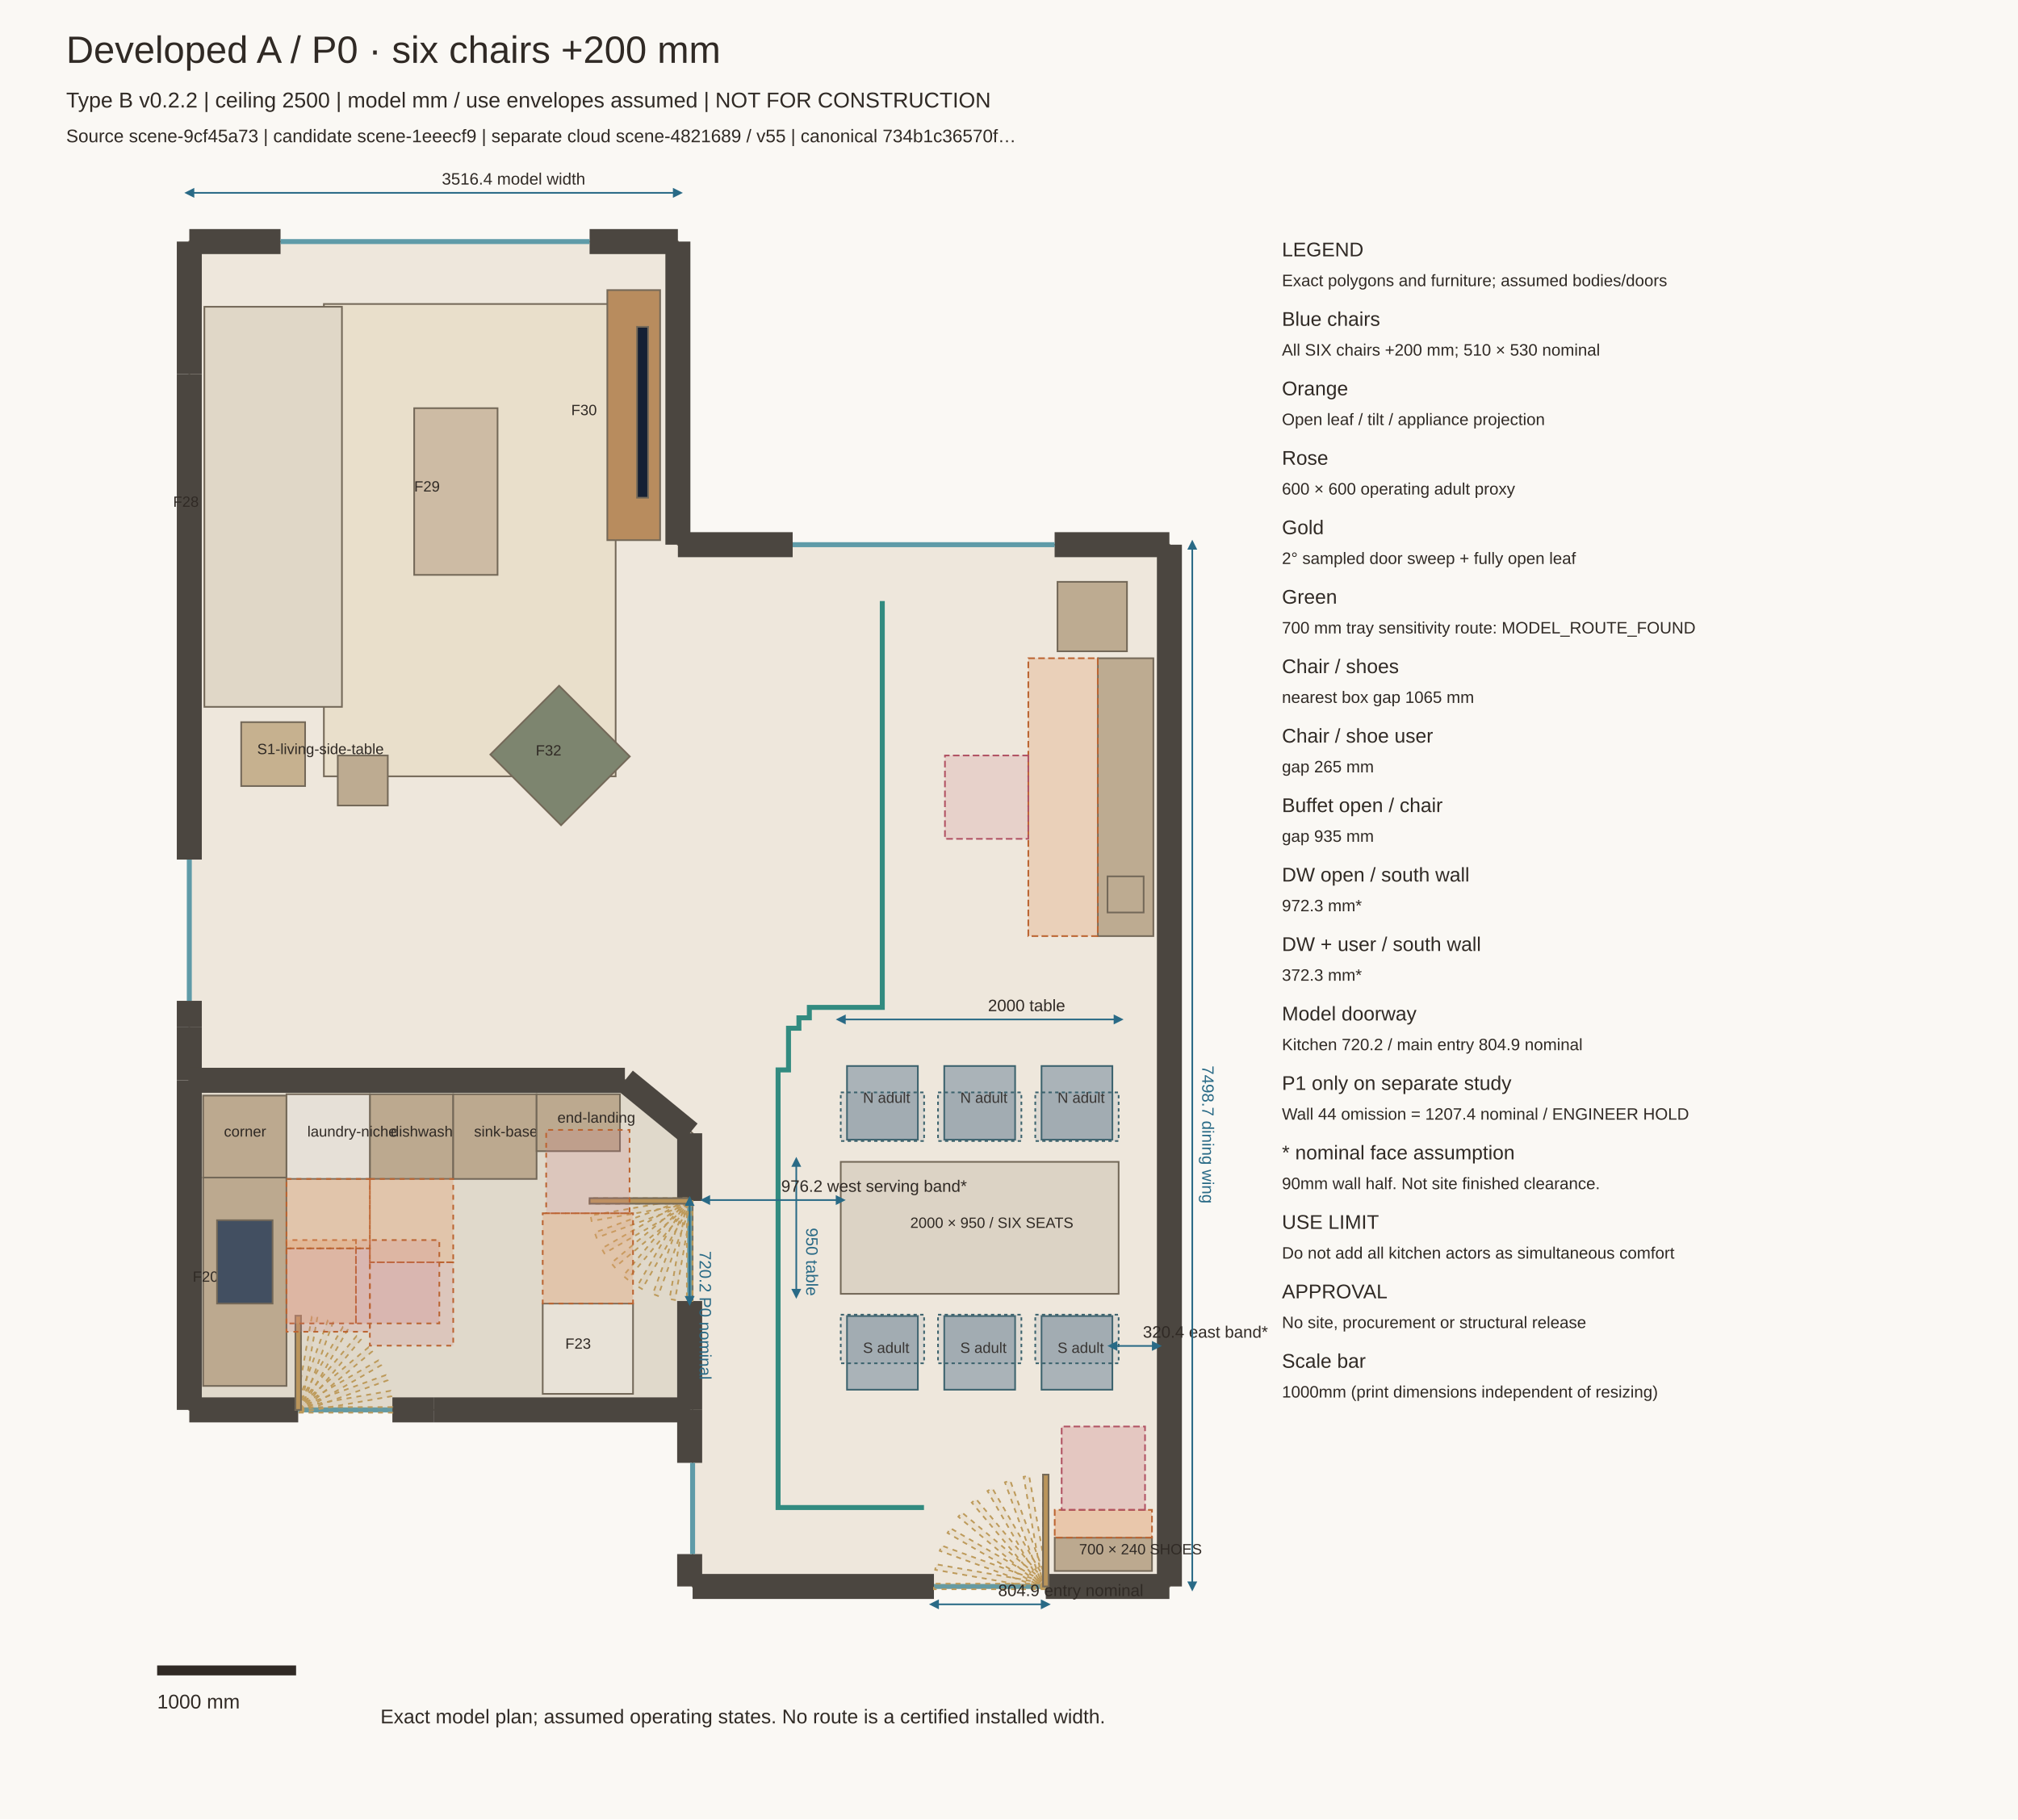
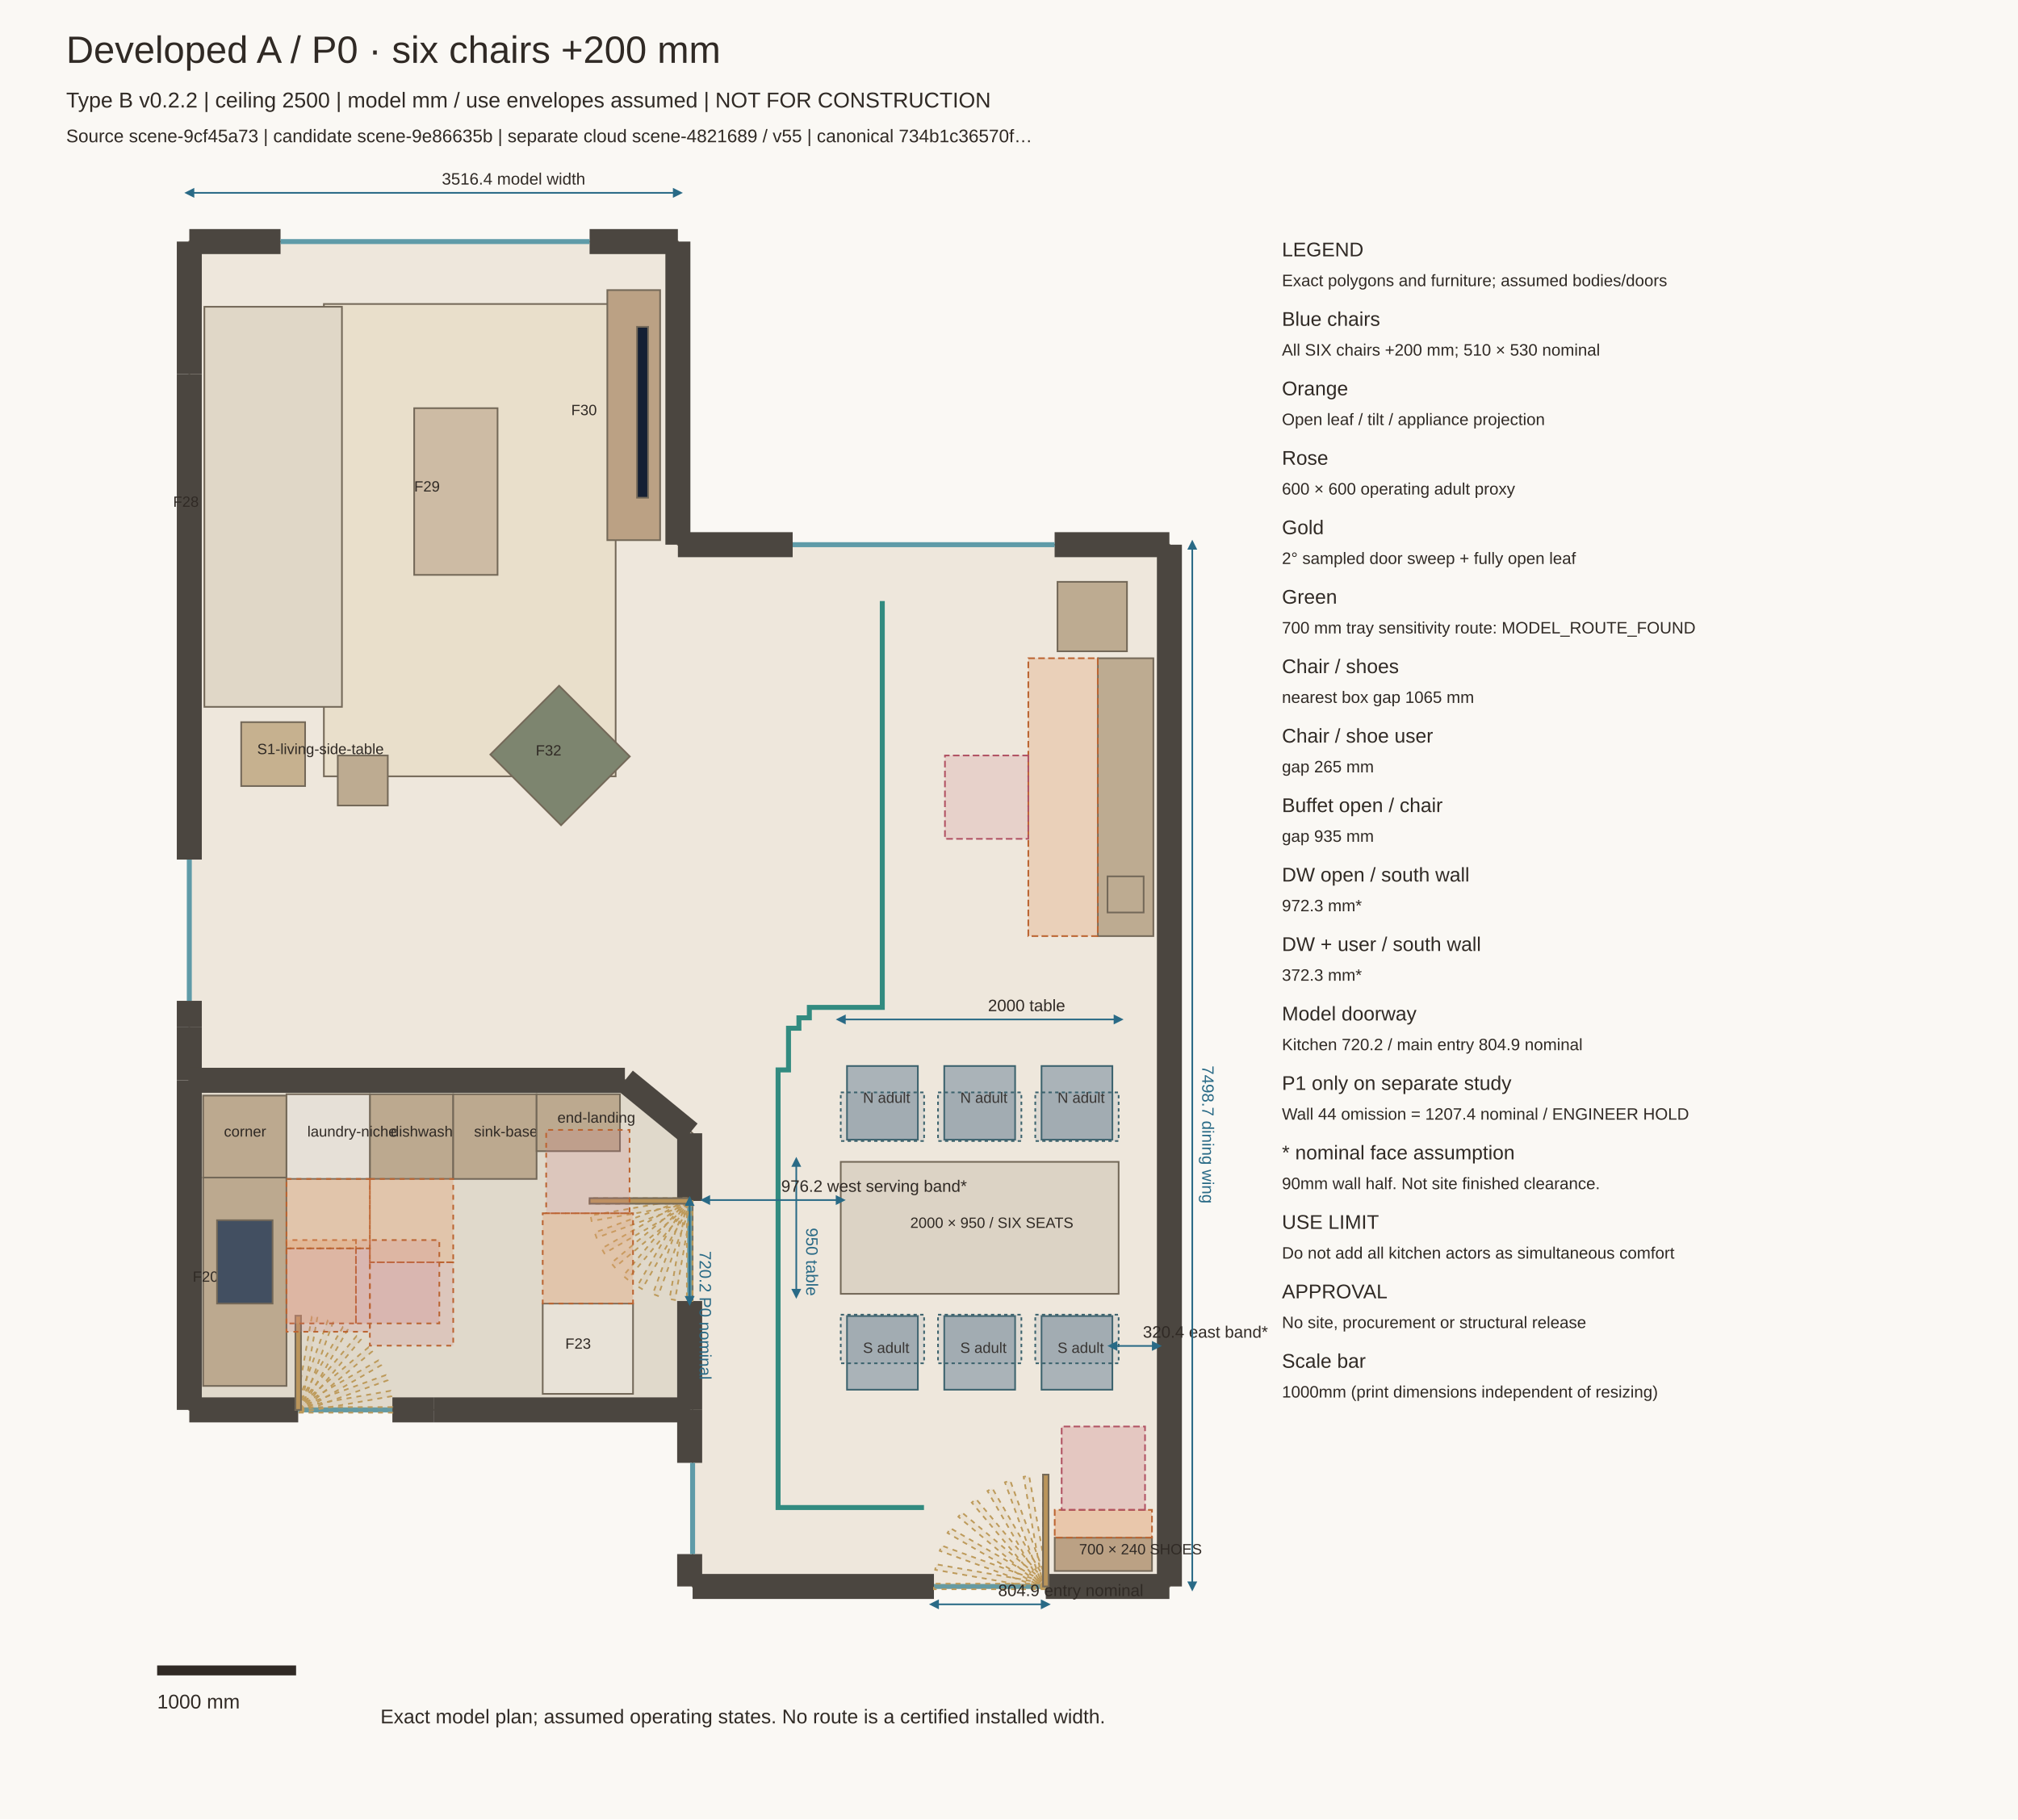
<svg xmlns="http://www.w3.org/2000/svg" width="1220" height="1100" viewBox="0 0 1220 1100">
  <defs>
    <marker id="arrow" markerWidth="6" markerHeight="6" refX="3" refY="3" orient="auto-start-reverse">
      <path d="M0 0 L6 3 L0 6Z" fill="#296a86" />
    </marker>
  </defs>
  <rect width="1220" height="1100" fill="#faf8f4" />
  <g font-family="Arial,sans-serif">
    <text x="40" y="38" font-size="23" fill="#302a25">Developed A / P0 · six chairs +200 mm</text>
    <text x="40" y="65" font-size="13" fill="#302a25">Type B v0.2.2 | ceiling 2500 | model mm / use envelopes assumed | NOT FOR CONSTRUCTION</text>
-     <text x="40" y="86" font-size="11" fill="#302a25">Source scene-9cf45a73 | candidate scene-1eeecf9 | separate cloud scene-4821689 / v55 | canonical 734b1c36570f…</text>
+     <text x="40" y="86" font-size="11" fill="#302a25">Source scene-9cf45a73 | candidate scene-9e86635b | separate cloud scene-4821689 / v55 | canonical 734b1c36570f…</text>
    <polygon points="114.45,146.06 409.82,146.06 409.82,329.34 706.98,329.34 706.98,959.23 418.72,959.23 418.72,685.21 377.79,653.18 114.45,653.18" fill="#eee7dc" stroke="#736858" stroke-width="1" />
    <polygon points="114.45,653.18 377.79,653.18 416.94,685.21 416.94,852.47 114.45,852.47" fill="#e0d9cb" stroke="#736858" stroke-width="1" />
    <path d="M114.448,146.063 L114.448,226.134" stroke="#4b4640" stroke-width="15.12" />
    <path d="M114.448,226.134 L114.448,519.729" stroke="#4b4640" stroke-width="15.12" />
    <path d="M114.448,605.138 L114.448,621.152" stroke="#4b4640" stroke-width="15.12" />
    <path d="M114.448,621.152 L114.448,653.181" stroke="#4b4640" stroke-width="15.12" />
    <path d="M114.448,653.181 L114.448,852.469" stroke="#4b4640" stroke-width="15.12" />
    <path d="M114.448,852.469 L180.285,852.469" stroke="#4b4640" stroke-width="15.12" />
    <path d="M237.224,852.469 L262.135,852.469" stroke="#4b4640" stroke-width="15.12" />
    <path d="M262.135,852.469 L416.939,852.469" stroke="#4b4640" stroke-width="15.12" />
    <path d="M114.448,653.181 L377.794,653.181" stroke="#4b4640" stroke-width="15.12" />
    <path d="M416.939,685.209 L416.939,726.134" stroke="#4b4640" stroke-width="15.12" />
    <path d="M416.939,786.633 L416.939,852.469" stroke="#4b4640" stroke-width="15.12" />
    <path d="M416.939,852.469 L416.939,884.498" stroke="#4b4640" stroke-width="15.12" />
    <path d="M416.939,939.658 L416.939,959.231" stroke="#4b4640" stroke-width="15.12" />
    <path d="M418.719,959.231 L564.626,959.231" stroke="#4b4640" stroke-width="15.12" />
    <path d="M632.242,959.231 L706.975,959.231" stroke="#4b4640" stroke-width="15.12" />
    <path d="M706.975,329.337 L706.975,959.231" stroke="#4b4640" stroke-width="15.12" />
    <path d="M409.822,329.337 L479.217,329.337" stroke="#4b4640" stroke-width="15.12" />
    <path d="M637.58,329.337 L706.975,329.337" stroke="#4b4640" stroke-width="15.12" />
    <path d="M409.822,146.063 L409.822,329.337" stroke="#4b4640" stroke-width="15.12" />
    <path d="M114.448,146.063 L169.609,146.063" stroke="#4b4640" stroke-width="15.12" />
    <path d="M356.441,146.063 L409.822,146.063" stroke="#4b4640" stroke-width="15.12" />
    <path d="M377.794,653.181 L416.939,685.209" stroke="#4b4640" stroke-width="15.12" />
    <path d="M114.448,519.729 L114.448,605.138" stroke="#5f9ba8" stroke-width="3" />
    <path d="M416.939,726.134 L416.939,786.633" stroke="#5f9ba8" stroke-width="3" />
    <path d="M180.285,852.469 L237.224,852.469" stroke="#5f9ba8" stroke-width="3" />
    <path d="M418.719,884.498 L418.719,939.658" stroke="#5f9ba8" stroke-width="3" />
    <path d="M564.626,959.231 L632.242,959.231" stroke="#5f9ba8" stroke-width="3" />
    <path d="M169.609,146.063 L356.441,146.063" stroke="#5f9ba8" stroke-width="3" />
    <path d="M479.217,329.337 L637.58,329.337" stroke="#5f9ba8" stroke-width="3" />
    <polygon points="632.24,960.91 564.63,960.91 564.63,957.55 632.24,957.55" fill="#bd9a5a" fill-opacity="0.071" stroke="#bd9a5a" stroke-width="1" stroke-dasharray="3 3" />
    <polygon points="631.95,960.89 565.36,949.14 565.95,945.83 632.53,957.58" fill="#bd9a5a" fill-opacity="0.071" stroke="#bd9a5a" stroke-width="1" stroke-dasharray="3 3" />
    <polygon points="631.67,960.81 568.13,937.68 569.28,934.53 632.82,957.65" fill="#bd9a5a" fill-opacity="0.071" stroke="#bd9a5a" stroke-width="1" stroke-dasharray="3 3" />
    <polygon points="631.40,960.69 572.85,926.88 574.53,923.97 633.08,957.78" fill="#bd9a5a" fill-opacity="0.071" stroke="#bd9a5a" stroke-width="1" stroke-dasharray="3 3" />
    <polygon points="631.16,960.52 579.37,917.06 581.53,914.48 633.32,957.94" fill="#bd9a5a" fill-opacity="0.071" stroke="#bd9a5a" stroke-width="1" stroke-dasharray="3 3" />
    <polygon points="630.96,960.31 587.49,908.51 590.07,906.35 633.53,958.15" fill="#bd9a5a" fill-opacity="0.071" stroke="#bd9a5a" stroke-width="1" stroke-dasharray="3 3" />
    <polygon points="630.79,960.07 596.98,901.51 599.89,899.83 633.70,958.39" fill="#bd9a5a" fill-opacity="0.071" stroke="#bd9a5a" stroke-width="1" stroke-dasharray="3 3" />
    <polygon points="630.66,959.81 607.54,896.27 610.69,895.12 633.82,958.66" fill="#bd9a5a" fill-opacity="0.071" stroke="#bd9a5a" stroke-width="1" stroke-dasharray="3 3" />
    <polygon points="630.59,959.52 618.85,892.93 622.16,892.35 633.90,958.94" fill="#bd9a5a" fill-opacity="0.071" stroke="#bd9a5a" stroke-width="1" stroke-dasharray="3 3" />
    <polygon points="630.56,959.23 630.56,891.61 633.92,891.61 633.92,959.23" fill="#bd9a5a" fill-opacity="0.071" stroke="#bd9a5a" stroke-width="1" stroke-dasharray="3 3" />
    <polygon points="630.56,959.23 630.56,891.61 633.92,891.61 633.92,959.23" fill="#ba955b" stroke="#736858" stroke-width="1" />
    <polygon points="418.62,726.13 418.62,786.63 415.26,786.63 415.26,726.13" fill="#bd9a5a" fill-opacity="0.071" stroke="#bd9a5a" stroke-width="1" stroke-dasharray="3 3" />
    <polygon points="418.59,726.43 408.09,786.01 404.78,785.42 415.29,725.84" fill="#bd9a5a" fill-opacity="0.071" stroke="#bd9a5a" stroke-width="1" stroke-dasharray="3 3" />
    <polygon points="418.52,726.71 397.83,783.56 394.67,782.41 415.36,725.56" fill="#bd9a5a" fill-opacity="0.071" stroke="#bd9a5a" stroke-width="1" stroke-dasharray="3 3" />
    <polygon points="418.39,726.97 388.15,779.37 385.24,777.69 415.48,725.29" fill="#bd9a5a" fill-opacity="0.071" stroke="#bd9a5a" stroke-width="1" stroke-dasharray="3 3" />
    <polygon points="418.23,727.21 379.34,773.56 376.77,771.40 415.65,725.05" fill="#bd9a5a" fill-opacity="0.071" stroke="#bd9a5a" stroke-width="1" stroke-dasharray="3 3" />
    <polygon points="418.02,727.42 371.68,766.31 369.52,763.74 415.86,724.85" fill="#bd9a5a" fill-opacity="0.071" stroke="#bd9a5a" stroke-width="1" stroke-dasharray="3 3" />
    <polygon points="417.78,727.59 365.39,757.84 363.71,754.93 416.10,724.68" fill="#bd9a5a" fill-opacity="0.071" stroke="#bd9a5a" stroke-width="1" stroke-dasharray="3 3" />
    <polygon points="417.51,727.71 360.66,748.40 359.52,745.25 416.36,724.56" fill="#bd9a5a" fill-opacity="0.071" stroke="#bd9a5a" stroke-width="1" stroke-dasharray="3 3" />
    <polygon points="417.23,727.79 357.65,738.29 357.07,734.99 416.65,724.48" fill="#bd9a5a" fill-opacity="0.071" stroke="#bd9a5a" stroke-width="1" stroke-dasharray="3 3" />
    <polygon points="416.94,727.81 356.44,727.81 356.44,724.45 416.94,724.45" fill="#bd9a5a" fill-opacity="0.071" stroke="#bd9a5a" stroke-width="1" stroke-dasharray="3 3" />
    <polygon points="416.94,727.81 356.44,727.81 356.44,724.45 416.94,724.45" fill="#ba955b" stroke="#736858" stroke-width="1" />
    <polygon points="180.28,850.79 237.22,850.79 237.22,854.15 180.28,854.15" fill="#bd9a5a" fill-opacity="0.071" stroke="#bd9a5a" stroke-width="1" stroke-dasharray="3 3" />
    <polygon points="179.99,850.81 236.07,840.93 236.65,844.24 180.58,854.12" fill="#bd9a5a" fill-opacity="0.071" stroke="#bd9a5a" stroke-width="1" stroke-dasharray="3 3" />
    <polygon points="179.71,850.89 233.22,831.42 234.36,834.57 180.86,854.05" fill="#bd9a5a" fill-opacity="0.071" stroke="#bd9a5a" stroke-width="1" stroke-dasharray="3 3" />
    <polygon points="179.44,851.01 228.76,822.54 230.44,825.45 181.12,853.92" fill="#bd9a5a" fill-opacity="0.071" stroke="#bd9a5a" stroke-width="1" stroke-dasharray="3 3" />
    <polygon points="179.20,851.18 222.82,814.58 224.98,817.16 181.36,853.76" fill="#bd9a5a" fill-opacity="0.071" stroke="#bd9a5a" stroke-width="1" stroke-dasharray="3 3" />
    <polygon points="179.00,851.39 215.60,807.77 218.17,809.93 181.57,853.55" fill="#bd9a5a" fill-opacity="0.071" stroke="#bd9a5a" stroke-width="1" stroke-dasharray="3 3" />
    <polygon points="178.83,851.63 207.30,802.32 210.21,804.00 181.74,853.31" fill="#bd9a5a" fill-opacity="0.071" stroke="#bd9a5a" stroke-width="1" stroke-dasharray="3 3" />
    <polygon points="178.71,851.89 198.18,798.39 201.34,799.54 181.86,853.04" fill="#bd9a5a" fill-opacity="0.071" stroke="#bd9a5a" stroke-width="1" stroke-dasharray="3 3" />
    <polygon points="178.63,852.18 188.52,796.10 191.83,796.69 181.94,852.76" fill="#bd9a5a" fill-opacity="0.071" stroke="#bd9a5a" stroke-width="1" stroke-dasharray="3 3" />
    <polygon points="178.60,852.47 178.60,795.53 181.96,795.53 181.96,852.47" fill="#bd9a5a" fill-opacity="0.071" stroke="#bd9a5a" stroke-width="1" stroke-dasharray="3 3" />
    <polygon points="178.60,852.47 178.60,795.53 181.96,795.53 181.96,852.47" fill="#ba955b" stroke="#736858" stroke-width="1" />
    <polygon points="122.80,837.99 122.80,711.99 173.20,711.99 173.20,837.99" fill="#BCA98F" stroke="#736858" stroke-width="1" />
    <text x="116.504" y="774.992" font-size="9" fill="#302a25">F20</text>
    <polygon points="276.10,670.41 322.30,670.41 322.30,704.01 276.10,704.01" fill="#eef2f5" stroke="#736858" stroke-width="1" />
    <polygon points="131.20,788.18 131.20,737.78 164.80,737.78 164.80,788.18" fill="#424f61" stroke="#736858" stroke-width="1" />
    <polygon points="382.70,842.78 328.10,842.78 328.10,788.18 382.70,788.18" fill="#E8E2D7" stroke="#736858" stroke-width="1" />
    <text x="341.75" y="815.48" font-size="9" fill="#302a25">F23</text>
    <polygon points="372.20,183.80 372.20,469.40 195.80,469.40 195.80,183.80" fill="#e9dfcb" stroke="#736858" stroke-width="1" />
    <polygon points="123.56,427.40 123.56,185.48 206.72,185.48 206.72,427.40" fill="#E0D7C7" stroke="#736858" stroke-width="1" />
    <text x="104.66" y="306.44" font-size="9" fill="#302a25">F28</text>
    <polygon points="300.80,246.80 300.80,347.60 250.40,347.60 250.40,246.80" fill="#CDBBA4" stroke="#736858" stroke-width="1" />
    <text x="250.4" y="297.2" font-size="9" fill="#302a25">F29</text>
-     <polygon points="399.08,175.40 399.08,326.60 367.16,326.60 367.16,175.40" fill="#B88C5E" stroke="#736858" stroke-width="1" />
+     <polygon points="399.08,175.40 399.08,326.60 367.16,326.60 367.16,175.40" fill="#BBA184" stroke="#736858" stroke-width="1" />
    <text x="345.32" y="251" font-size="9" fill="#302a25">F30</text>
    <polygon points="391.83,197.61 391.83,300.93 385.11,300.93 385.11,197.61" fill="#152034" stroke="#736858" stroke-width="1" />
    <polygon points="380.77,457.39 339.19,498.97 296.43,456.21 338.01,414.63" fill="#7D856F" stroke="#736858" stroke-width="1" />
    <text x="323.9" y="456.8" font-size="9" fill="#302a25">F32</text>
    <polygon points="508.28,702.50 676.28,702.50 676.28,782.30 508.28,782.30" fill="#DCD3C5" stroke="#736858" stroke-width="1" />
    <text x="550.28" y="742.4" font-size="9" fill="#302a25">2000 × 950 / SIX SEATS</text>
-     <polygon points="696.44,949.88 637.64,949.88 637.64,929.72 696.44,929.72" fill="#BCA98F" stroke="#736858" stroke-width="1" />
+     <polygon points="696.44,949.88 637.64,949.88 637.64,929.72 696.44,929.72" fill="#BBA184" stroke="#736858" stroke-width="1" />
    <text x="652.34" y="939.8" font-size="9" fill="#302a25">700 × 240 SHOES</text>
    <polygon points="145.82,436.64 184.46,436.64 184.46,475.28 145.82,475.28" fill="#C6B18F" stroke="#736858" stroke-width="1" />
    <text x="155.48" y="455.96" font-size="9" fill="#302a25">S1-living-side-table</text>
    <polygon points="122.80,662.43 173.20,662.43 173.20,711.99 122.80,711.99" fill="#BCA98F" stroke="#736858" stroke-width="1" />
    <text x="135.404" y="687.212" font-size="9" fill="#302a25">corner</text>
    <polygon points="223.60,661.59 274.00,661.59 274.00,712.83 223.60,712.83" fill="#BCA98F" stroke="#736858" stroke-width="1" />
    <text x="236.204" y="687.212" font-size="9" fill="#302a25">dishwasher</text>
    <polygon points="274.00,661.59 324.40,661.59 324.40,712.83 274.00,712.83" fill="#BCA98F" stroke="#736858" stroke-width="1" />
    <text x="286.604" y="687.212" font-size="9" fill="#302a25">sink-base</text>
    <polygon points="324.40,661.59 374.80,661.59 374.80,696.03 324.40,696.03" fill="#BCA98F" stroke="#736858" stroke-width="1" />
    <text x="337.004" y="678.812" font-size="9" fill="#302a25">end-landing</text>
    <polygon points="173.20,661.59 223.60,661.59 223.60,712.83 173.20,712.83" fill="#E6E0D7" stroke="#736858" stroke-width="1" />
    <text x="185.804" y="687.212" font-size="9" fill="#302a25">laundry-niche</text>
    <polygon points="512.06,644.54 554.90,644.54 554.90,689.06 512.06,689.06" fill="#aab3b8" stroke="#3b626d" stroke-width="1" />
    <text x="521.72" y="666.8" font-size="9" fill="#302a25">N adult</text>
    <polygon points="629.66,644.54 672.50,644.54 672.50,689.06 629.66,689.06" fill="#aab3b8" stroke="#3b626d" stroke-width="1" />
    <text x="639.32" y="666.8" font-size="9" fill="#302a25">N adult</text>
    <polygon points="554.90,840.26 512.06,840.26 512.06,795.74 554.90,795.74" fill="#aab3b8" stroke="#3b626d" stroke-width="1" />
    <text x="521.72" y="818" font-size="9" fill="#302a25">S adult</text>
    <polygon points="672.50,840.26 629.66,840.26 629.66,795.74 672.50,795.74" fill="#aab3b8" stroke="#3b626d" stroke-width="1" />
    <text x="639.32" y="818" font-size="9" fill="#302a25">S adult</text>
    <polygon points="570.86,644.54 613.70,644.54 613.70,689.06 570.86,689.06" fill="#aab3b8" stroke="#3b626d" stroke-width="1" />
    <text x="580.52" y="666.8" font-size="9" fill="#302a25">N adult</text>
    <polygon points="613.70,840.26 570.86,840.26 570.86,795.74 613.70,795.74" fill="#aab3b8" stroke="#3b626d" stroke-width="1" />
    <text x="580.52" y="818" font-size="9" fill="#302a25">S adult</text>
    <polygon points="508.28,660.50 558.68,660.50 558.68,689.90 508.28,689.90" fill="#718591" fill-opacity="0.133" stroke="#3b626d" stroke-width="1" stroke-dasharray="2 2" />
    <polygon points="625.88,660.50 676.28,660.50 676.28,689.90 625.88,689.90" fill="#718591" fill-opacity="0.133" stroke="#3b626d" stroke-width="1" stroke-dasharray="2 2" />
    <polygon points="508.28,794.90 558.68,794.90 558.68,824.30 508.28,824.30" fill="#718591" fill-opacity="0.133" stroke="#3b626d" stroke-width="1" stroke-dasharray="2 2" />
    <polygon points="625.88,794.90 676.28,794.90 676.28,824.30 625.88,824.30" fill="#718591" fill-opacity="0.133" stroke="#3b626d" stroke-width="1" stroke-dasharray="2 2" />
    <polygon points="567.08,660.50 617.48,660.50 617.48,689.90 567.08,689.90" fill="#718591" fill-opacity="0.133" stroke="#3b626d" stroke-width="1" stroke-dasharray="2 2" />
    <polygon points="567.08,794.90 617.48,794.90 617.48,824.30 567.08,824.30" fill="#718591" fill-opacity="0.133" stroke="#3b626d" stroke-width="1" stroke-dasharray="2 2" />
    <polygon points="697.28,398.00 697.28,566.00 663.68,566.00 663.68,398.00" fill="#bdab91" stroke="#736858" stroke-width="1" />
    <polygon points="639.32,351.80 681.32,351.80 681.32,393.80 639.32,393.80" fill="#bdab91" stroke="#736858" stroke-width="1" />
    <polygon points="204.20,456.80 234.44,456.80 234.44,487.04 204.20,487.04" fill="#bdab91" stroke="#736858" stroke-width="1" />
    <polygon points="669.56,529.88 691.40,529.88 691.40,551.72 669.56,551.72" fill="#bdab91" stroke="#736858" stroke-width="1" />
    <polygon points="696.44,929.72 637.64,929.72 637.64,912.92 696.44,912.92" fill="#e49d6e" fill-opacity="0.439" stroke="#bb6431" stroke-width="1" stroke-dasharray="4 2" />
    <polygon points="692.24,912.92 641.84,912.92 641.84,862.52 692.24,862.52" fill="#cd7982" fill-opacity="0.29" stroke="#b15263" stroke-width="1" stroke-dasharray="4 2" />
    <polygon points="663.68,398.00 663.68,566.00 621.68,566.00 621.68,398.00" fill="#e49d6e" fill-opacity="0.314" stroke="#bb6431" stroke-width="1" stroke-dasharray="4 2" />
    <polygon points="621.68,456.80 621.68,507.20 571.28,507.20 571.28,456.80" fill="#cd7982" fill-opacity="0.2" stroke="#b15263" stroke-width="1" stroke-dasharray="4 2" />
    <polygon points="223.60,712.83 274.00,712.83 274.00,763.23 223.60,763.23" fill="#e49d6e" fill-opacity="0.333" stroke="#bb6431" stroke-width="1" stroke-dasharray="3 3" />
    <polygon points="223.60,763.23 274.00,763.23 274.00,813.63 223.60,813.63" fill="#cd7982" fill-opacity="0.2" stroke="#bb6431" stroke-width="1" stroke-dasharray="3 3" />
    <polygon points="382.70,788.18 328.10,788.18 328.10,733.58 382.70,733.58" fill="#e49d6e" fill-opacity="0.333" stroke="#bb6431" stroke-width="1" stroke-dasharray="3 3" />
    <polygon points="380.60,733.58 330.20,733.58 330.20,683.18 380.60,683.18" fill="#cd7982" fill-opacity="0.2" stroke="#bb6431" stroke-width="1" stroke-dasharray="3 3" />
    <polygon points="173.20,800.19 173.20,749.79 215.20,749.79 215.20,800.19" fill="#e49d6e" fill-opacity="0.333" stroke="#bb6431" stroke-width="1" stroke-dasharray="3 3" />
    <polygon points="215.20,800.19 215.20,749.79 265.60,749.79 265.60,800.19" fill="#cd7982" fill-opacity="0.2" stroke="#bb6431" stroke-width="1" stroke-dasharray="3 3" />
    <polygon points="173.20,712.83 223.60,712.83 223.60,754.83 173.20,754.83" fill="#e49d6e" fill-opacity="0.333" stroke="#bb6431" stroke-width="1" stroke-dasharray="3 3" />
    <polygon points="173.20,754.83 223.60,754.83 223.60,805.23 173.20,805.23" fill="#cd7982" fill-opacity="0.2" stroke="#bb6431" stroke-width="1" stroke-dasharray="3 3" />
    <polyline points="558.60,911.51 552.30,911.51 546.00,911.51 539.70,911.51 533.40,911.51 527.10,911.51 520.80,911.51 514.50,911.51 508.20,911.51 501.90,911.51 495.60,911.51 489.30,911.51 483.00,911.51 476.70,911.51 470.40,911.51 470.40,905.21 470.40,898.91 470.40,892.61 470.40,886.31 470.40,880.01 470.40,873.71 470.40,867.41 470.40,861.11 470.40,854.81 470.40,848.51 470.40,842.21 470.40,835.91 470.40,829.61 470.40,823.31 470.40,817.01 470.40,810.71 470.40,804.41 470.40,798.11 470.40,791.81 470.40,785.51 470.40,779.21 470.40,772.91 470.40,766.61 470.40,760.31 470.40,754.01 470.40,747.71 470.40,741.41 470.40,735.11 470.40,728.81 470.40,722.51 470.40,716.21 470.40,709.91 470.40,703.61 470.40,697.31 470.40,691.01 470.40,684.71 470.40,678.41 470.40,672.11 470.40,665.81 470.40,659.51 470.40,653.21 470.40,646.91 476.70,646.91 476.70,640.61 476.70,634.31 476.70,628.01 476.70,621.71 483.00,621.71 483.00,615.41 489.30,615.41 489.30,609.11 495.60,609.11 501.90,609.11 508.20,609.11 514.50,609.11 520.80,609.11 527.10,609.11 533.40,609.11 533.40,602.81 533.40,596.51 533.40,590.21 533.40,583.91 533.40,577.61 533.40,571.31 533.40,565.01 533.40,558.71 533.40,552.41 533.40,546.11 533.40,539.81 533.40,533.51 533.40,527.21 533.40,520.91 533.40,514.61 533.40,508.31 533.40,502.01 533.40,495.71 533.40,489.41 533.40,483.11 533.40,476.81 533.40,470.51 533.40,464.21 533.40,457.91 533.40,451.61 533.40,445.31 533.40,439.01 533.40,432.71 533.40,426.41 533.40,420.11 533.40,413.81 533.40,407.51 533.40,401.21 533.40,394.91 533.40,388.61 533.40,382.31 533.40,376.01 533.40,369.71 533.40,363.41" fill="none" stroke="#328b80" stroke-width="3" />
    <path d="M508.28,616.4 L676.28,616.4" stroke="#296a86" marker-start="url(#arrow)" marker-end="url(#arrow)" />
    <text x="597.28" y="611.4" font-size="10" fill="#302a25">2000 table</text>
    <path d="M481.4,702.5 L481.4,782.3" stroke="#296a86" marker-start="url(#arrow)" marker-end="url(#arrow)" />
    <text x="487.4" y="742.4" transform="rotate(90 487.4 742.4)" font-size="10" fill="#296a86">950 table</text>
    <path d="M426.279,725.6 L508.28,725.6" stroke="#296a86" marker-start="url(#arrow)" marker-end="url(#arrow)" />
    <text x="472.279" y="720.6" font-size="10" fill="#302a25">976.2 west serving band*</text>
    <path d="M672.5,813.8 L699.415,813.8" stroke="#296a86" marker-start="url(#arrow)" marker-end="url(#arrow)" />
    <text x="690.958" y="808.8" font-size="10" fill="#302a25">320.4 east band*</text>
    <path d="M416.939,726.134 L416.939,786.633" stroke="#296a86" marker-start="url(#arrow)" marker-end="url(#arrow)" />
    <text x="422.939" y="756.384" transform="rotate(90 422.9395 756.3836)" font-size="10" fill="#296a86">720.2 P0 nominal</text>
    <path d="M564.626,970.04 L632.242,970.04" stroke="#296a86" marker-start="url(#arrow)" marker-end="url(#arrow)" />
    <text x="603.434" y="965.04" font-size="10" fill="#302a25">804.9 entry nominal</text>
    <path d="M114.448,116.6 L409.822,116.6" stroke="#296a86" marker-start="url(#arrow)" marker-end="url(#arrow)" />
    <text x="267.135" y="111.6" font-size="10" fill="#302a25">3516.4 model width</text>
    <path d="M720.8,329.337 L720.8,959.231" stroke="#296a86" marker-start="url(#arrow)" marker-end="url(#arrow)" />
    <text x="726.8" y="644.284" transform="rotate(90 726.8 644.284)" font-size="10" fill="#296a86">7498.7 dining wing</text>
    <text x="775" y="155" font-size="12" fill="#302a25">LEGEND</text>
    <text x="775" y="173" font-size="10" fill="#302a25">Exact polygons and furniture; assumed bodies/doors</text>
    <text x="775" y="197" font-size="12" fill="#302a25">Blue chairs</text>
    <text x="775" y="215" font-size="10" fill="#302a25">All SIX chairs +200 mm; 510 × 530 nominal</text>
    <text x="775" y="239" font-size="12" fill="#302a25">Orange</text>
    <text x="775" y="257" font-size="10" fill="#302a25">Open leaf / tilt / appliance projection</text>
    <text x="775" y="281" font-size="12" fill="#302a25">Rose</text>
    <text x="775" y="299" font-size="10" fill="#302a25">600 × 600 operating adult proxy</text>
    <text x="775" y="323" font-size="12" fill="#302a25">Gold</text>
    <text x="775" y="341" font-size="10" fill="#302a25">2° sampled door sweep + fully open leaf</text>
    <text x="775" y="365" font-size="12" fill="#302a25">Green</text>
    <text x="775" y="383" font-size="10" fill="#302a25">700 mm tray sensitivity route: MODEL_ROUTE_FOUND</text>
    <text x="775" y="407" font-size="12" fill="#302a25">Chair / shoes</text>
    <text x="775" y="425" font-size="10" fill="#302a25">nearest box gap 1065 mm</text>
    <text x="775" y="449" font-size="12" fill="#302a25">Chair / shoe user</text>
    <text x="775" y="467" font-size="10" fill="#302a25">gap 265 mm</text>
    <text x="775" y="491" font-size="12" fill="#302a25">Buffet open / chair</text>
    <text x="775" y="509" font-size="10" fill="#302a25">gap 935 mm</text>
    <text x="775" y="533" font-size="12" fill="#302a25">DW open / south wall</text>
    <text x="775" y="551" font-size="10" fill="#302a25">972.3 mm*</text>
    <text x="775" y="575" font-size="12" fill="#302a25">DW + user / south wall</text>
    <text x="775" y="593" font-size="10" fill="#302a25">372.3 mm*</text>
    <text x="775" y="617" font-size="12" fill="#302a25">Model doorway</text>
    <text x="775" y="635" font-size="10" fill="#302a25">Kitchen 720.2 / main entry 804.9 nominal</text>
    <text x="775" y="659" font-size="12" fill="#302a25">P1 only on separate study</text>
    <text x="775" y="677" font-size="10" fill="#302a25">Wall 44 omission = 1207.4 nominal / ENGINEER HOLD</text>
    <text x="775" y="701" font-size="12" fill="#302a25">* nominal face assumption</text>
    <text x="775" y="719" font-size="10" fill="#302a25">90mm wall half. Not site finished clearance.</text>
    <text x="775" y="743" font-size="12" fill="#302a25">USE LIMIT</text>
    <text x="775" y="761" font-size="10" fill="#302a25">Do not add all kitchen actors as simultaneous comfort</text>
    <text x="775" y="785" font-size="12" fill="#302a25">APPROVAL</text>
    <text x="775" y="803" font-size="10" fill="#302a25">No site, procurement or structural release</text>
    <text x="775" y="827" font-size="12" fill="#302a25">Scale bar</text>
    <text x="775" y="845" font-size="10" fill="#302a25">1000mm (print dimensions independent of resizing)</text>
    <path d="M95 1010 h84" stroke="#302a25" stroke-width="6" />
    <text x="95" y="1033" font-size="12" fill="#302a25">1000 mm</text>
    <text x="230" y="1042" font-size="12" fill="#302a25">Exact model plan; assumed operating states. No route is a certified installed width.</text>
  </g>
</svg>
